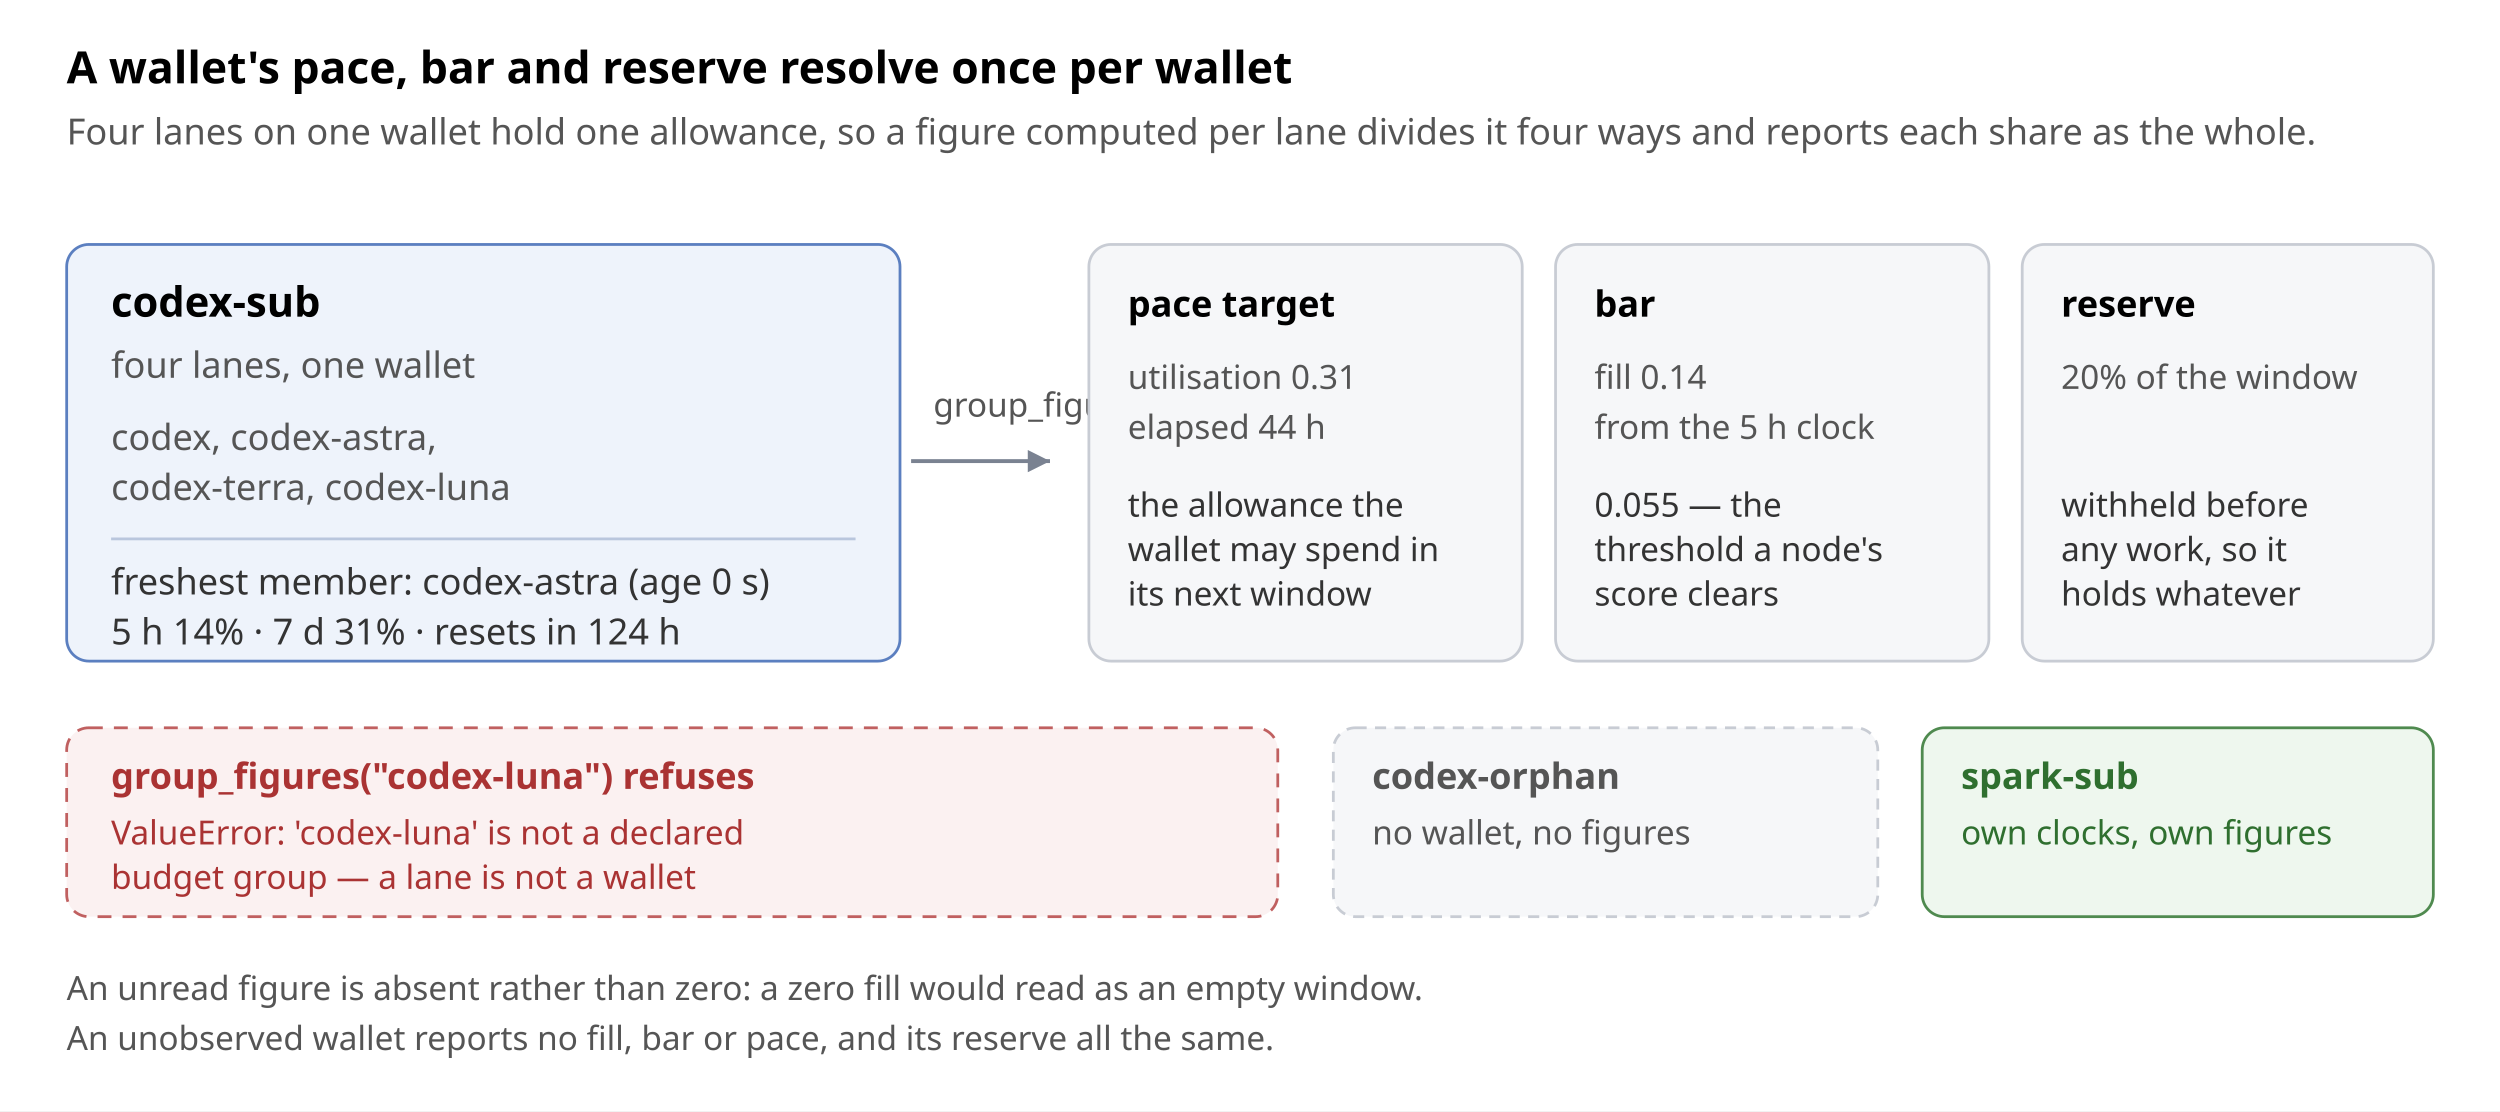
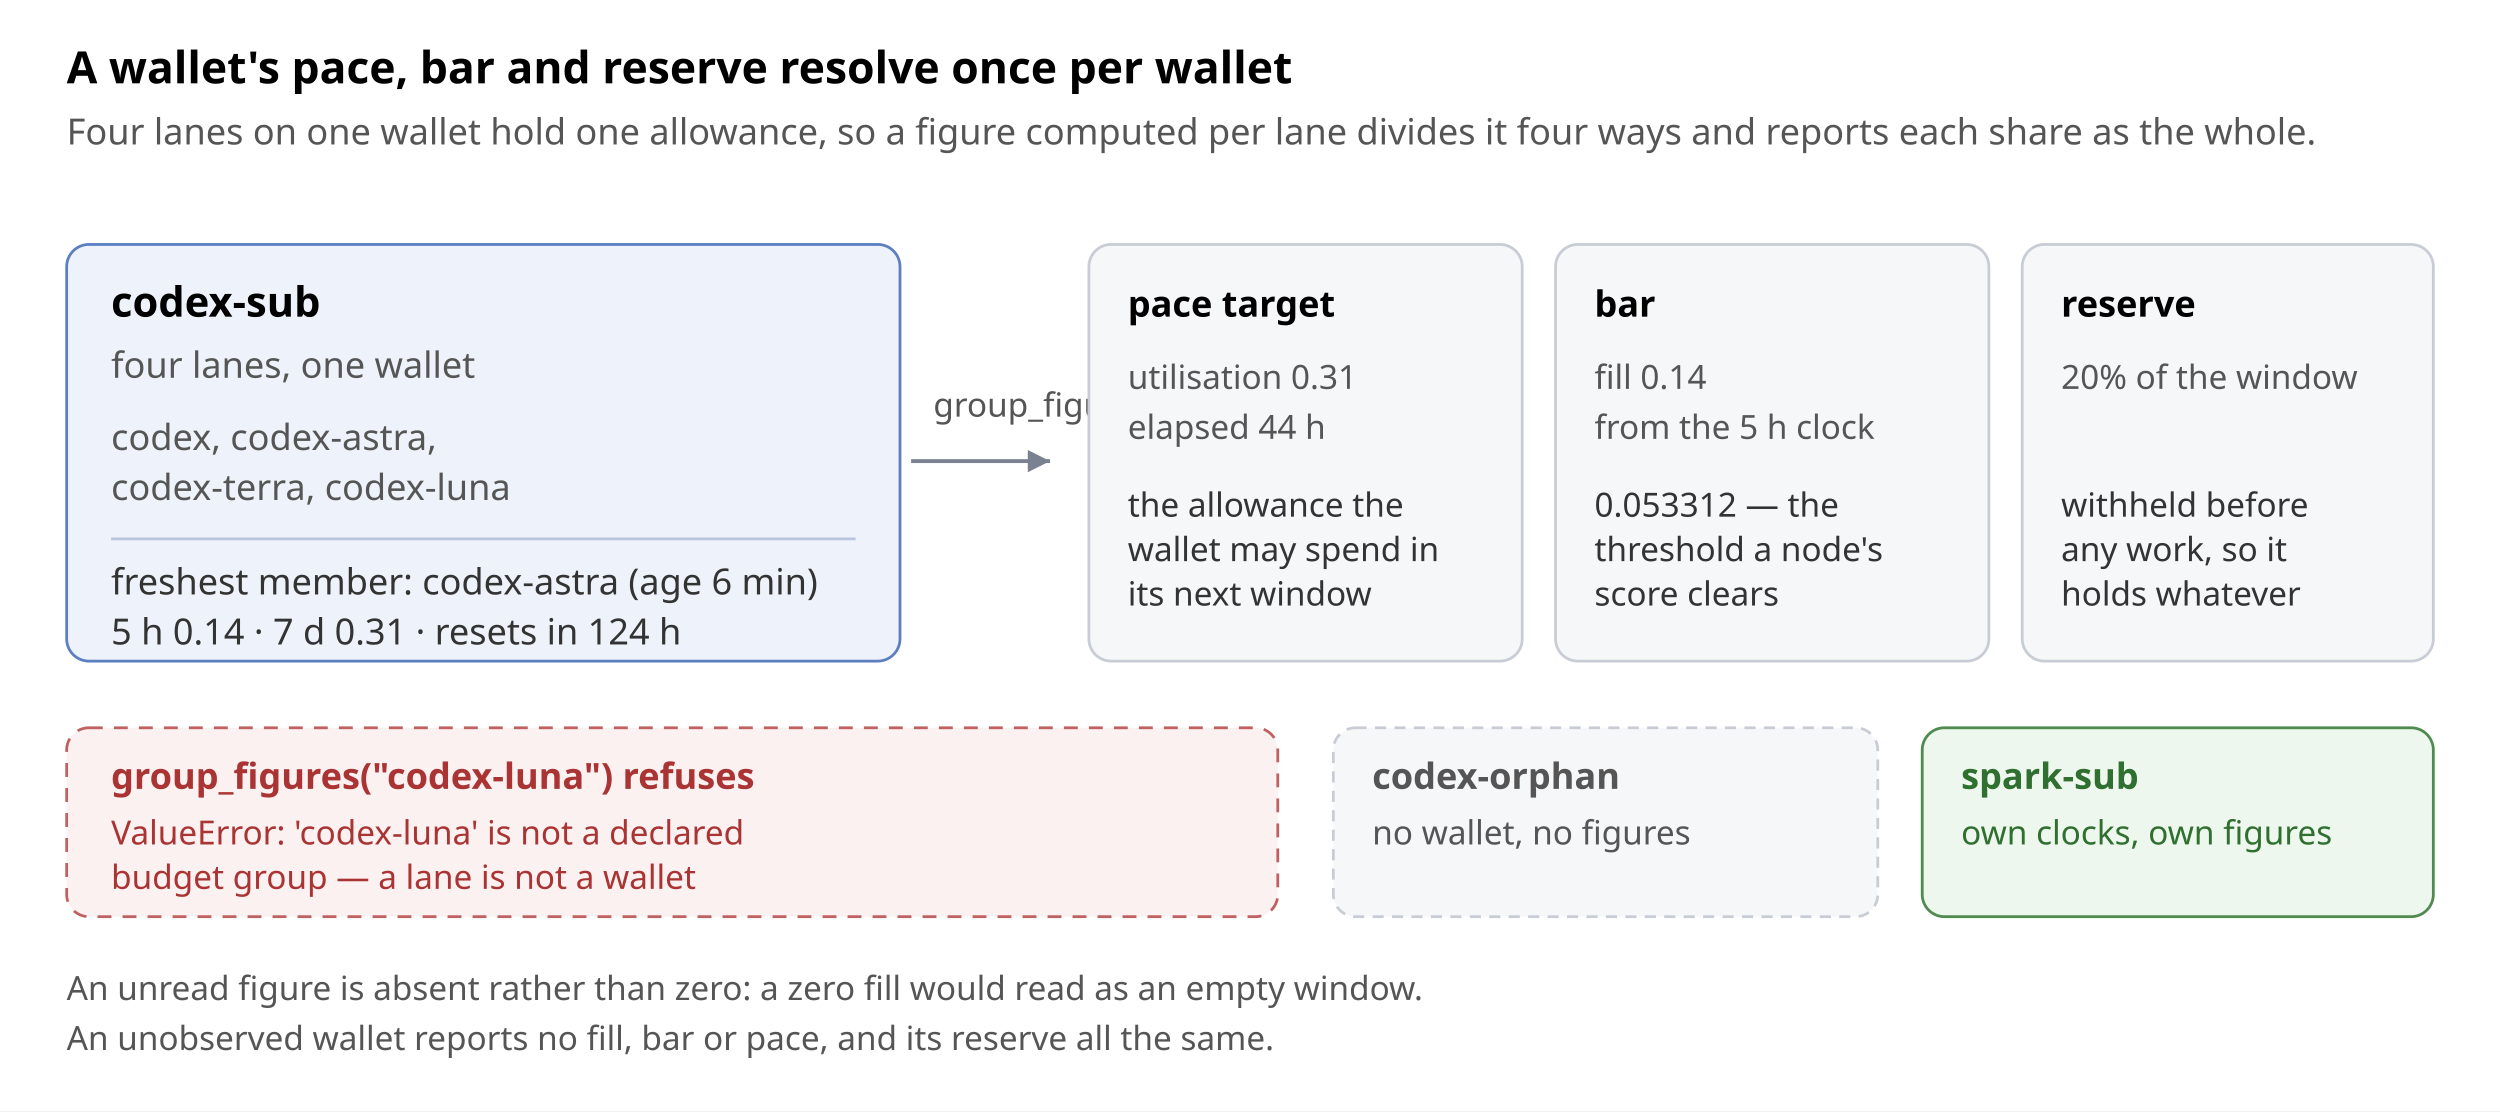
<svg xmlns="http://www.w3.org/2000/svg" viewBox="0 0 900 400" font-family="system-ui, sans-serif" font-size="13">
  <rect width="900" height="400" fill="#ffffff" />
  <text x="24" y="30" font-size="16" font-weight="600">A wallet's pace, bar and reserve resolve once per wallet</text>
  <text x="24" y="52" fill="#555">Four lanes on one wallet hold one allowance, so a figure computed per lane divides it four ways and reports each share as the whole.</text>
  <rect x="24" y="88" width="300" height="150" rx="8" fill="#eef3fb" stroke="#5b7fc0" />
  <text x="40" y="114" font-size="15" font-weight="600">codex-sub</text>
  <text x="40" y="136" fill="#555">four lanes, one wallet</text>
  <text x="40" y="162" fill="#555">codex, codex-astra,</text>
  <text x="40" y="180" fill="#555">codex-terra, codex-luna</text>
  <line x1="40" y1="194" x2="308" y2="194" stroke="#b9c6dd" />
-   <text x="40" y="214" fill="#333">freshest member: codex-astra (age 0 s)</text>
-   <text x="40" y="232" fill="#333">5 h 14% · 7 d 31% · resets in 124 h</text>
+   <text x="40" y="214" fill="#333">freshest member: codex-astra (age 6 min)</text>
+   <text x="40" y="232" fill="#333">5 h 0.14 · 7 d 0.31 · resets in 124 h</text>
  <text x="336" y="150" fill="#555" font-size="12">group_figures("codex-sub")</text>
  <line x1="328" y1="166" x2="378" y2="166" stroke="#7a8291" stroke-width="1.4" />
  <path d="M378 166 l-8 -4 l0 8 z" fill="#7a8291" />
  <rect x="392" y="88" width="156" height="150" rx="8" fill="#f6f7f9" stroke="#c8ccd4" />
  <text x="406" y="114" font-weight="600">pace target</text>
  <text x="406" y="140" fill="#555" font-size="12">utilisation 0.31</text>
  <text x="406" y="158" fill="#555" font-size="12">elapsed 44 h</text>
  <text x="406" y="186" fill="#333" font-size="12">the allowance the</text>
  <text x="406" y="202" fill="#333" font-size="12">wallet may spend in</text>
  <text x="406" y="218" fill="#333" font-size="12">its next window</text>
  <rect x="560" y="88" width="156" height="150" rx="8" fill="#f6f7f9" stroke="#c8ccd4" />
  <text x="574" y="114" font-weight="600">bar</text>
  <text x="574" y="140" fill="#555" font-size="12">fill 0.14</text>
  <text x="574" y="158" fill="#555" font-size="12">from the 5 h clock</text>
-   <text x="574" y="186" fill="#333" font-size="12">0.055 — the</text>
+   <text x="574" y="186" fill="#333" font-size="12">0.053312 — the</text>
  <text x="574" y="202" fill="#333" font-size="12">threshold a node's</text>
  <text x="574" y="218" fill="#333" font-size="12">score clears</text>
  <rect x="728" y="88" width="148" height="150" rx="8" fill="#f6f7f9" stroke="#c8ccd4" />
  <text x="742" y="114" font-weight="600">reserve</text>
  <text x="742" y="140" fill="#555" font-size="12">20% of the window</text>
  <text x="742" y="186" fill="#333" font-size="12">withheld before</text>
  <text x="742" y="202" fill="#333" font-size="12">any work, so it</text>
  <text x="742" y="218" fill="#333" font-size="12">holds whatever</text>
  <rect x="24" y="262" width="436" height="68" rx="8" fill="#fbf1f1" stroke="#c06060" stroke-dasharray="5 4" />
  <text x="40" y="284" fill="#a33" font-weight="600">group_figures("codex-luna") refuses</text>
  <text x="40" y="304" fill="#a33" font-size="12">ValueError: 'codex-luna' is not a declared</text>
  <text x="40" y="320" fill="#a33" font-size="12">budget group — a lane is not a wallet</text>
  <rect x="480" y="262" width="196" height="68" rx="8" fill="#f6f7f9" stroke="#c8ccd4" stroke-dasharray="4 3" />
  <text x="494" y="284" fill="#555" font-weight="600">codex-orphan</text>
  <text x="494" y="304" fill="#555" font-size="12">no wallet, no figures</text>
  <rect x="692" y="262" width="184" height="68" rx="8" fill="#eef7ee" stroke="#4f8a4f" />
  <text x="706" y="284" fill="#2f6f2f" font-weight="600">spark-sub</text>
  <text x="706" y="304" fill="#2f6f2f" font-size="12">own clocks, own figures</text>
  <text x="24" y="360" fill="#555" font-size="12">An unread figure is absent rather than zero: a zero fill would read as an empty window.</text>
  <text x="24" y="378" fill="#555" font-size="12">An unobserved wallet reports no fill, bar or pace, and its reserve all the same.</text>
</svg>
